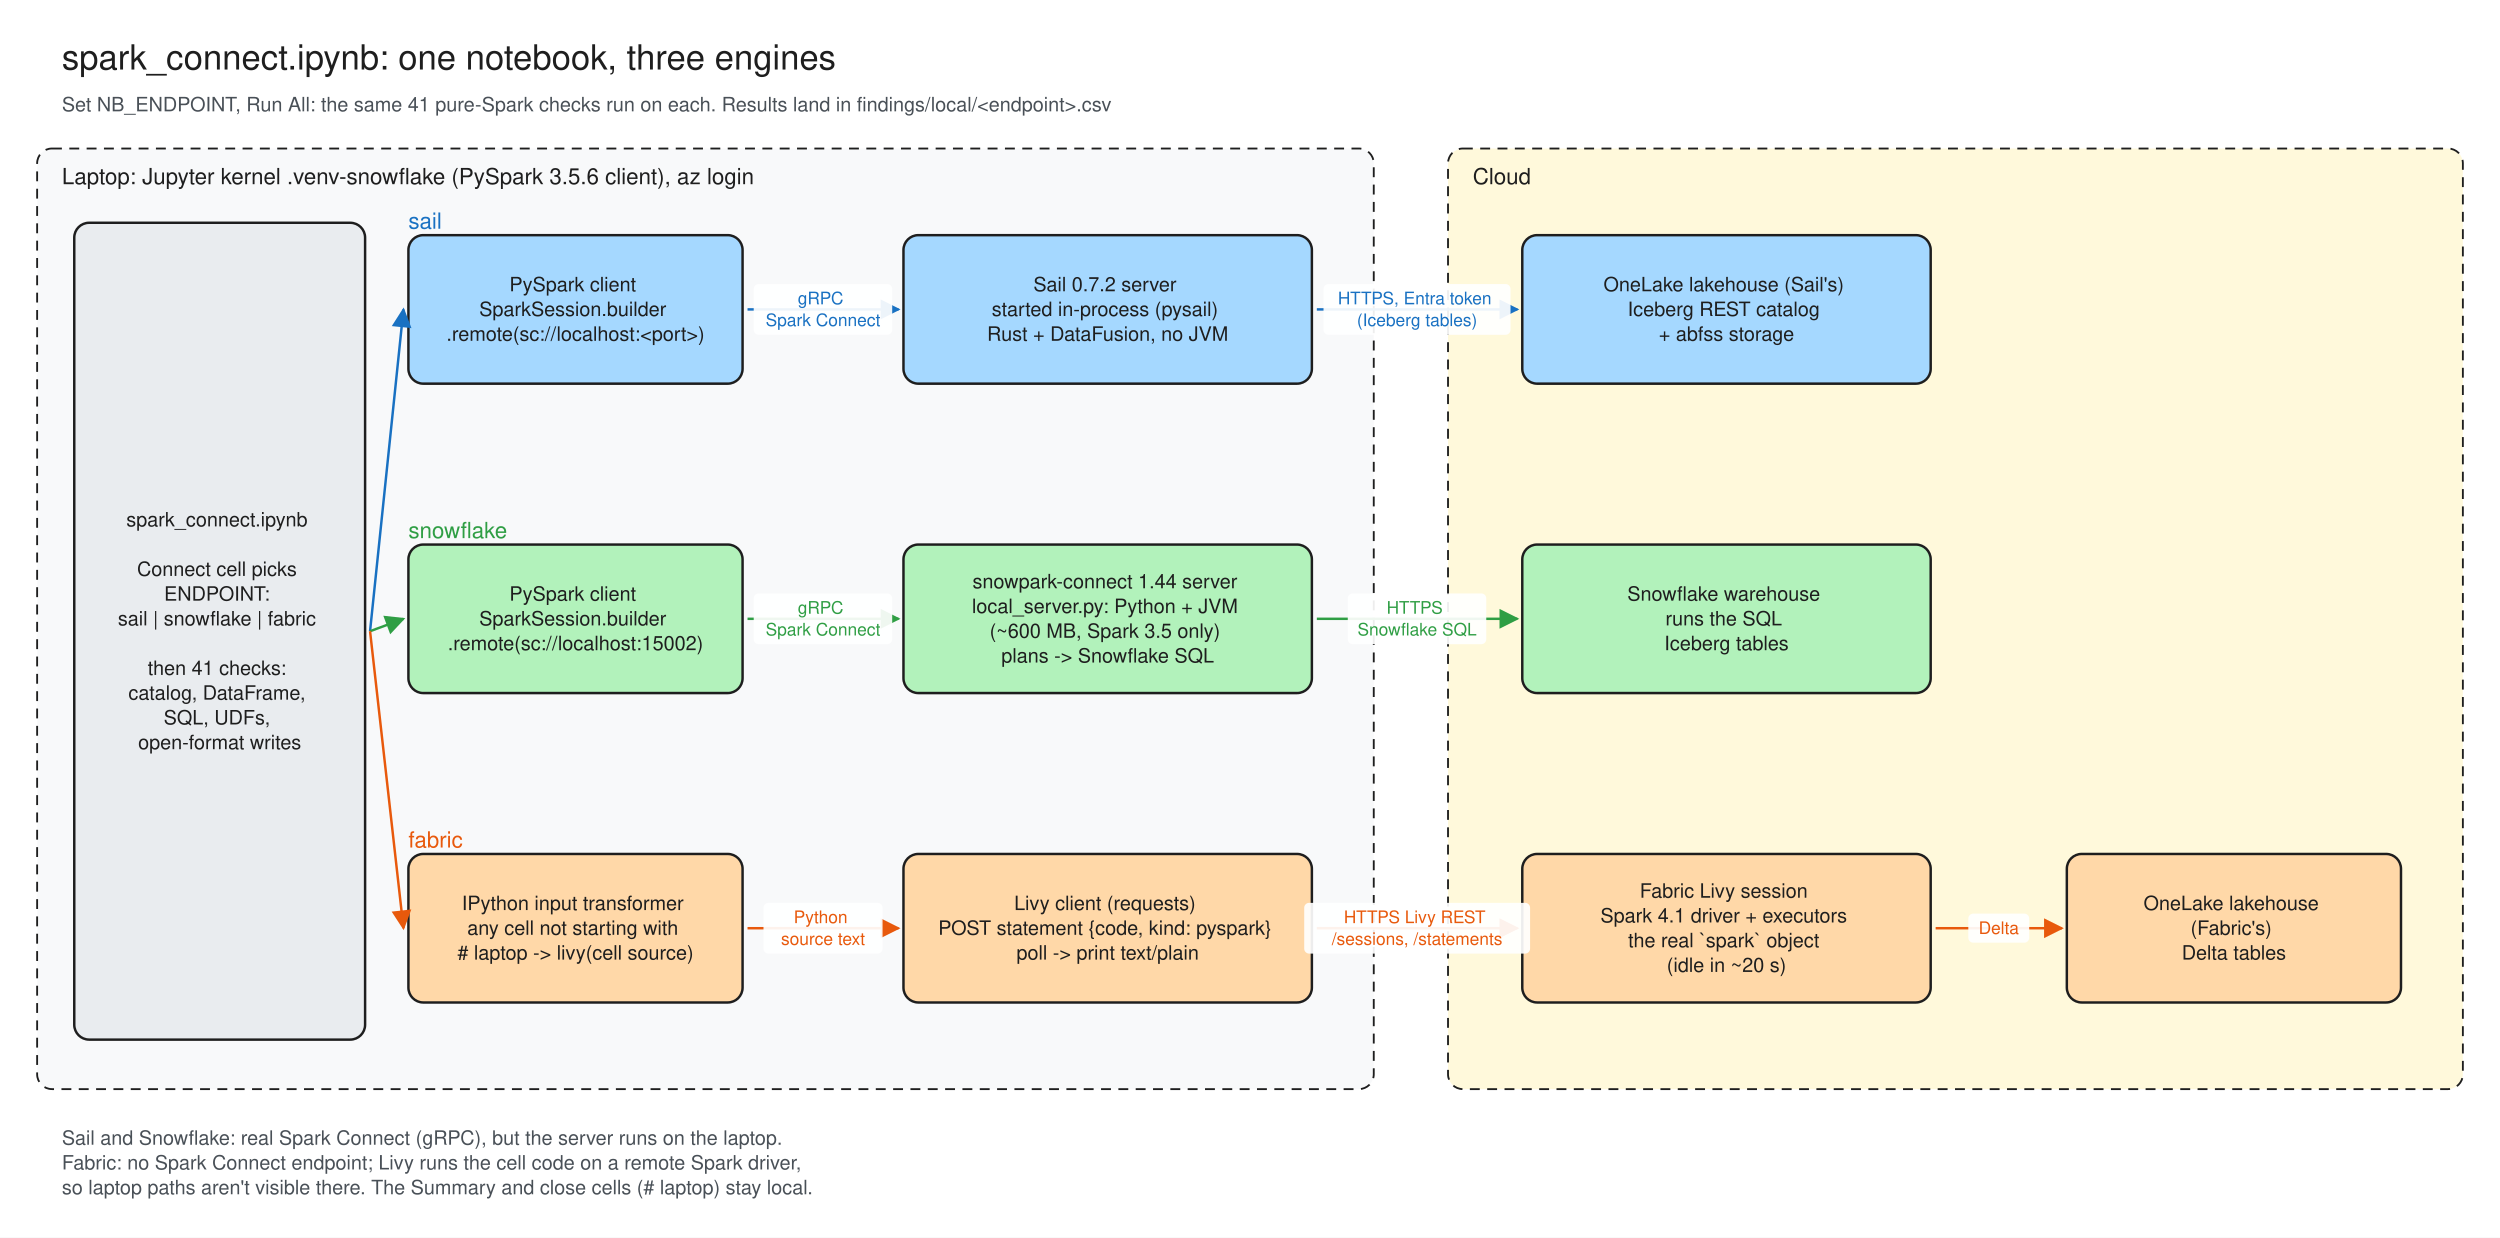
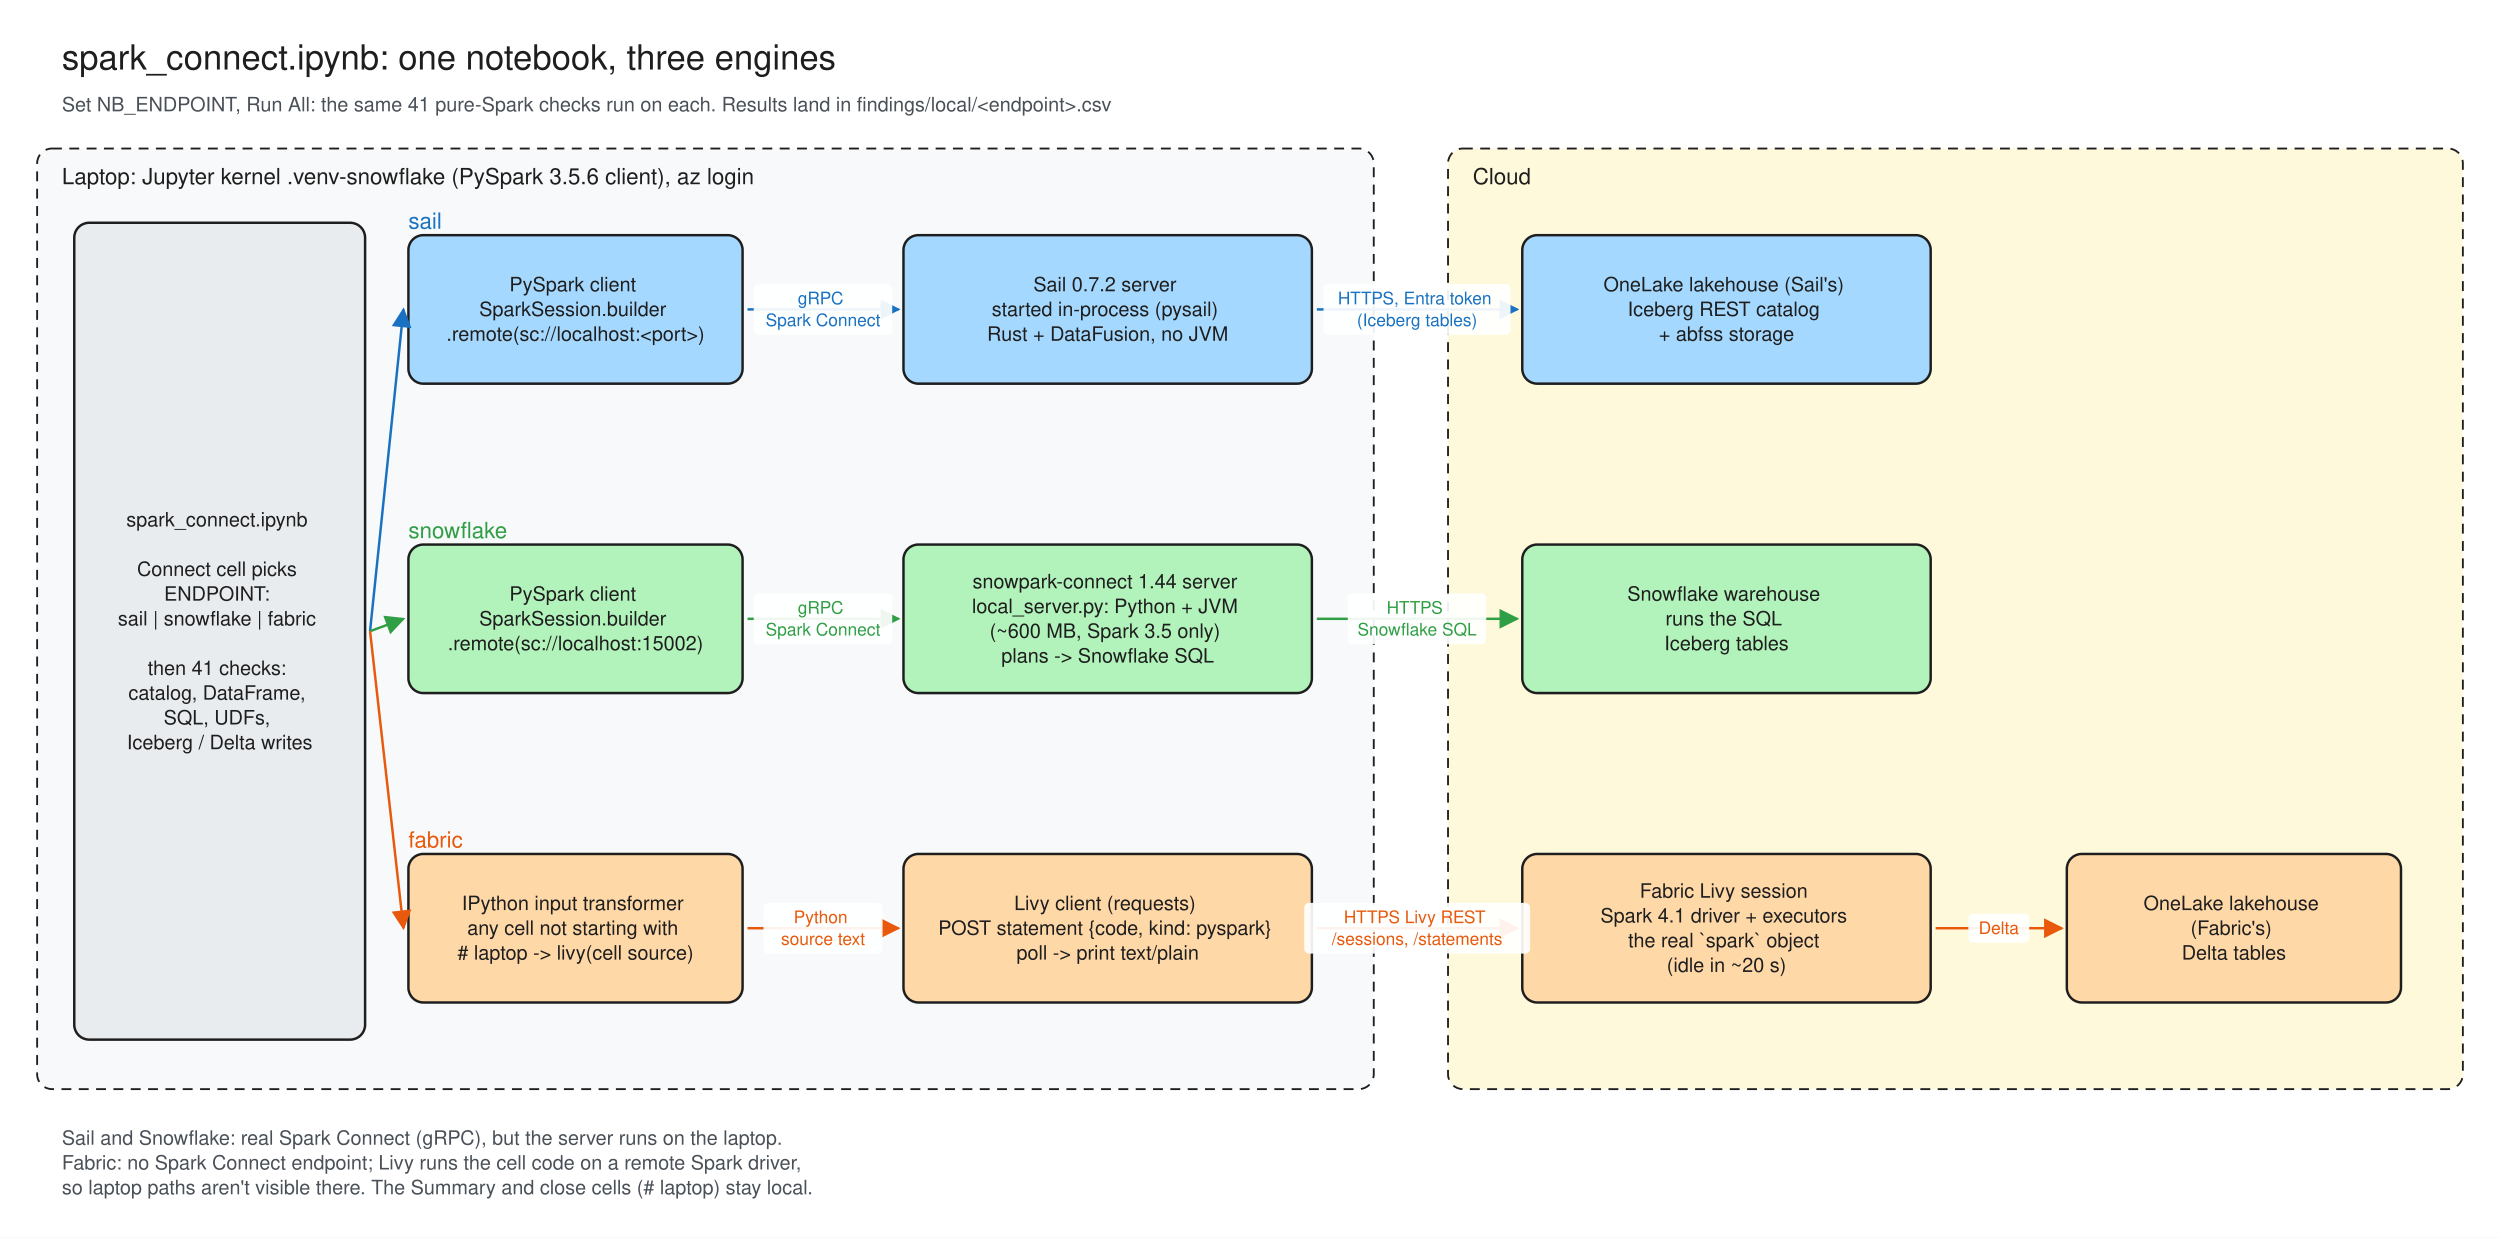
<svg xmlns="http://www.w3.org/2000/svg" viewBox="-50 -120 2020 1000" width="2020" height="1000" font-family="Segoe UI, Helvetica, Arial, sans-serif">
  <rect x="-50" y="-120" width="2020" height="1000" fill="#ffffff" />
  <defs>
    <marker id="m0" viewBox="0 0 10 10" refX="9" refY="5" markerWidth="8" markerHeight="8" orient="auto-start-reverse">
      <path d="M0,0 L10,5 L0,10 z" fill="#1971c2" />
    </marker>
    <marker id="m1" viewBox="0 0 10 10" refX="9" refY="5" markerWidth="8" markerHeight="8" orient="auto-start-reverse">
      <path d="M0,0 L10,5 L0,10 z" fill="#2f9e44" />
    </marker>
    <marker id="m2" viewBox="0 0 10 10" refX="9" refY="5" markerWidth="8" markerHeight="8" orient="auto-start-reverse">
      <path d="M0,0 L10,5 L0,10 z" fill="#e8590c" />
    </marker>
  </defs>
  <rect x="-20.0" y="0.0" width="1080.0" height="760.0" rx="12" fill="#f8f9fa" stroke="#1e1e1e" stroke-width="1.5" stroke-dasharray="8 6" />
  <rect x="10.0" y="60.0" width="235.0" height="660.0" rx="12" fill="#e9ecef" stroke="#1e1e1e" stroke-width="2" />
  <rect x="1120.0" y="0.0" width="820.0" height="760.0" rx="12" fill="#fff9db" stroke="#1e1e1e" stroke-width="1.5" stroke-dasharray="8 6" />
  <rect x="280.0" y="70.0" width="270.0" height="120.0" rx="12" fill="#a5d8ff" stroke="#1e1e1e" stroke-width="2" />
  <rect x="680.0" y="70.0" width="330.0" height="120.0" rx="12" fill="#a5d8ff" stroke="#1e1e1e" stroke-width="2" />
  <rect x="1180.0" y="70.0" width="330.0" height="120.0" rx="12" fill="#a5d8ff" stroke="#1e1e1e" stroke-width="2" />
  <line x1="249.0" y1="390.0" x2="276.0" y2="130.0" stroke="#1971c2" stroke-width="2" marker-end="url(#m0)" />
  <line x1="554.0" y1="130.0" x2="676.0" y2="130.0" stroke="#1971c2" stroke-width="2" marker-end="url(#m0)" />
  <line x1="1014.0" y1="130.0" x2="1176.0" y2="130.0" stroke="#1971c2" stroke-width="2" marker-end="url(#m0)" />
  <rect x="280.0" y="320.0" width="270.0" height="120.0" rx="12" fill="#b2f2bb" stroke="#1e1e1e" stroke-width="2" />
  <rect x="680.0" y="320.0" width="330.0" height="120.0" rx="12" fill="#b2f2bb" stroke="#1e1e1e" stroke-width="2" />
  <rect x="1180.0" y="320.0" width="330.0" height="120.0" rx="12" fill="#b2f2bb" stroke="#1e1e1e" stroke-width="2" />
  <line x1="249.0" y1="390.0" x2="276.0" y2="380.0" stroke="#2f9e44" stroke-width="2" marker-end="url(#m1)" />
  <line x1="554.0" y1="380.0" x2="676.0" y2="380.0" stroke="#2f9e44" stroke-width="2" marker-end="url(#m1)" />
  <line x1="1014.0" y1="380.0" x2="1176.0" y2="380.0" stroke="#2f9e44" stroke-width="2" marker-end="url(#m1)" />
  <rect x="280.0" y="570.0" width="270.0" height="120.0" rx="12" fill="#ffd8a8" stroke="#1e1e1e" stroke-width="2" />
  <rect x="680.0" y="570.0" width="330.0" height="120.0" rx="12" fill="#ffd8a8" stroke="#1e1e1e" stroke-width="2" />
  <rect x="1180.0" y="570.0" width="330.0" height="120.0" rx="12" fill="#ffd8a8" stroke="#1e1e1e" stroke-width="2" />
  <rect x="1620.0" y="570.0" width="270.0" height="120.0" rx="12" fill="#ffd8a8" stroke="#1e1e1e" stroke-width="2" />
  <line x1="249.0" y1="390.0" x2="276.0" y2="630.0" stroke="#e8590c" stroke-width="2" marker-end="url(#m2)" />
  <line x1="554.0" y1="630.0" x2="676.0" y2="630.0" stroke="#e8590c" stroke-width="2" marker-end="url(#m2)" />
  <line x1="1014.0" y1="630.0" x2="1176.0" y2="630.0" stroke="#e8590c" stroke-width="2" marker-end="url(#m2)" />
  <line x1="1514.0" y1="630.0" x2="1616.0" y2="630.0" stroke="#e8590c" stroke-width="2" marker-end="url(#m2)" />
  <text font-size="28" fill="#1e1e1e" text-anchor="start" dominant-baseline="middle">
    <tspan x="0.0" y="-73.2">spark_connect.ipynb: one notebook, three engines</tspan>
  </text>
  <text font-size="16" fill="#495057" text-anchor="start" dominant-baseline="middle">
    <tspan x="0.0" y="-35.4">Set NB_ENDPOINT, Run All: the same 41 pure-Spark checks run on each. Results land in findings/local/&lt;endpoint&gt;.csv</tspan>
  </text>
  <text font-size="18" fill="#1e1e1e" text-anchor="start" dominant-baseline="middle">
    <tspan x="0.0" y="22.8">Laptop: Jupyter kernel .venv-snowflake (PySpark 3.5.6 client), az login</tspan>
  </text>
  <text font-size="16" fill="#1e1e1e" text-anchor="middle" dominant-baseline="middle">
    <tspan x="127.5" y="300.0">spark_connect.ipynb</tspan>
    <tspan x="127.5" y="320.0" />
    <tspan x="127.5" y="340.0">Connect cell picks</tspan>
    <tspan x="127.5" y="360.0">ENDPOINT:</tspan>
    <tspan x="127.5" y="380.0">sail | snowflake | fabric</tspan>
    <tspan x="127.5" y="400.0" />
    <tspan x="127.5" y="420.0">then 41 checks:</tspan>
    <tspan x="127.5" y="440.0">catalog, DataFrame,</tspan>
    <tspan x="127.5" y="460.0">SQL, UDFs,</tspan>
-     <tspan x="127.5" y="480.0">open-format writes</tspan>
+     <tspan x="127.5" y="480.0">Iceberg / Delta writes</tspan>
  </text>
  <text font-size="18" fill="#1e1e1e" text-anchor="start" dominant-baseline="middle">
    <tspan x="1140.0" y="22.8">Cloud</tspan>
  </text>
  <text font-size="18" fill="#1971c2" text-anchor="start" dominant-baseline="middle">
    <tspan x="280.0" y="58.8">sail</tspan>
  </text>
  <text font-size="16" fill="#1e1e1e" text-anchor="middle" dominant-baseline="middle">
    <tspan x="415.0" y="110.0">PySpark client</tspan>
    <tspan x="415.0" y="130.0">SparkSession.builder</tspan>
    <tspan x="415.0" y="150.0">.remote(sc://localhost:&lt;port&gt;)</tspan>
  </text>
  <text font-size="16" fill="#1e1e1e" text-anchor="middle" dominant-baseline="middle">
    <tspan x="845.0" y="110.0">Sail 0.7.2 server</tspan>
    <tspan x="845.0" y="130.0">started in-process (pysail)</tspan>
    <tspan x="845.0" y="150.0">Rust + DataFusion, no JVM</tspan>
  </text>
  <text font-size="16" fill="#1e1e1e" text-anchor="middle" dominant-baseline="middle">
    <tspan x="1345.0" y="110.0">OneLake lakehouse (Sail's)</tspan>
    <tspan x="1345.0" y="130.0">Iceberg REST catalog</tspan>
    <tspan x="1345.0" y="150.0">+ abfss storage</tspan>
  </text>
  <rect x="559.0" y="109.5" width="111.9" height="41.0" rx="4" fill="#ffffff" opacity="0.92" />
  <text font-size="14" fill="#1971c2" text-anchor="middle" dominant-baseline="middle">
    <tspan x="615.0" y="121.2">gRPC</tspan>
    <tspan x="615.0" y="138.8">Spark Connect</tspan>
  </text>
  <rect x="1019.4" y="109.5" width="151.1" height="41.0" rx="4" fill="#ffffff" opacity="0.92" />
  <text font-size="14" fill="#1971c2" text-anchor="middle" dominant-baseline="middle">
    <tspan x="1095.0" y="121.2">HTTPS, Entra token</tspan>
    <tspan x="1095.0" y="138.8">(Iceberg tables)</tspan>
  </text>
  <text font-size="18" fill="#2f9e44" text-anchor="start" dominant-baseline="middle">
    <tspan x="280.0" y="308.8">snowflake</tspan>
  </text>
  <text font-size="16" fill="#1e1e1e" text-anchor="middle" dominant-baseline="middle">
    <tspan x="415.0" y="360.0">PySpark client</tspan>
    <tspan x="415.0" y="380.0">SparkSession.builder</tspan>
    <tspan x="415.0" y="400.0">.remote(sc://localhost:15002)</tspan>
  </text>
  <text font-size="16" fill="#1e1e1e" text-anchor="middle" dominant-baseline="middle">
    <tspan x="845.0" y="350.0">snowpark-connect 1.44 server</tspan>
    <tspan x="845.0" y="370.0">local_server.py: Python + JVM</tspan>
    <tspan x="845.0" y="390.0">(~600 MB, Spark 3.5 only)</tspan>
    <tspan x="845.0" y="410.0">plans -&gt; Snowflake SQL</tspan>
  </text>
  <text font-size="16" fill="#1e1e1e" text-anchor="middle" dominant-baseline="middle">
    <tspan x="1345.0" y="360.0">Snowflake warehouse</tspan>
    <tspan x="1345.0" y="380.0">runs the SQL</tspan>
    <tspan x="1345.0" y="400.0">Iceberg tables</tspan>
  </text>
  <rect x="559.0" y="359.5" width="111.9" height="41.0" rx="4" fill="#ffffff" opacity="0.92" />
  <text font-size="14" fill="#2f9e44" text-anchor="middle" dominant-baseline="middle">
    <tspan x="615.0" y="371.2">gRPC</tspan>
    <tspan x="615.0" y="388.8">Spark Connect</tspan>
  </text>
  <rect x="1039.0" y="359.5" width="111.9" height="41.0" rx="4" fill="#ffffff" opacity="0.92" />
  <text font-size="14" fill="#2f9e44" text-anchor="middle" dominant-baseline="middle">
    <tspan x="1095.0" y="371.2">HTTPS</tspan>
    <tspan x="1095.0" y="388.8">Snowflake SQL</tspan>
  </text>
  <text font-size="18" fill="#e8590c" text-anchor="start" dominant-baseline="middle">
    <tspan x="280.0" y="558.8">fabric</tspan>
  </text>
  <text font-size="16" fill="#1e1e1e" text-anchor="middle" dominant-baseline="middle">
    <tspan x="415.0" y="610.0">IPython input transformer</tspan>
    <tspan x="415.0" y="630.0">any cell not starting with</tspan>
    <tspan x="415.0" y="650.0"># laptop -&gt; livy(cell source)</tspan>
  </text>
  <text font-size="16" fill="#1e1e1e" text-anchor="middle" dominant-baseline="middle">
    <tspan x="845.0" y="610.0">Livy client (requests)</tspan>
    <tspan x="845.0" y="630.0">POST statement {code, kind: pyspark}</tspan>
    <tspan x="845.0" y="650.0">poll -&gt; print text/plain</tspan>
  </text>
  <text font-size="16" fill="#1e1e1e" text-anchor="middle" dominant-baseline="middle">
    <tspan x="1345.0" y="600.0">Fabric Livy session</tspan>
    <tspan x="1345.0" y="620.0">Spark 4.1 driver + executors</tspan>
    <tspan x="1345.0" y="640.0">the real `spark` object</tspan>
    <tspan x="1345.0" y="660.0">(idle in ~20 s)</tspan>
  </text>
  <text font-size="16" fill="#1e1e1e" text-anchor="middle" dominant-baseline="middle">
    <tspan x="1755.0" y="610.0">OneLake lakehouse</tspan>
    <tspan x="1755.0" y="630.0">(Fabric's)</tspan>
    <tspan x="1755.0" y="650.0">Delta tables</tspan>
  </text>
  <rect x="566.9" y="609.5" width="96.2" height="41.0" rx="4" fill="#ffffff" opacity="0.92" />
  <text font-size="14" fill="#e8590c" text-anchor="middle" dominant-baseline="middle">
    <tspan x="615.0" y="621.2">Python</tspan>
    <tspan x="615.0" y="638.8">source text</tspan>
  </text>
  <rect x="1003.8" y="609.5" width="182.5" height="41.0" rx="4" fill="#ffffff" opacity="0.92" />
  <text font-size="14" fill="#e8590c" text-anchor="middle" dominant-baseline="middle">
    <tspan x="1095.0" y="621.2">HTTPS Livy REST</tspan>
    <tspan x="1095.0" y="638.8">/sessions, /statements</tspan>
  </text>
  <rect x="1540.4" y="618.2" width="49.2" height="23.5" rx="4" fill="#ffffff" opacity="0.92" />
  <text font-size="14" fill="#e8590c" text-anchor="middle" dominant-baseline="middle">
    <tspan x="1565.0" y="630.0">Delta</tspan>
  </text>
  <text font-size="16" fill="#495057" text-anchor="start" dominant-baseline="middle">
    <tspan x="0.0" y="799.6">Sail and Snowflake: real Spark Connect (gRPC), but the server runs on the laptop.</tspan>
    <tspan x="0.0" y="819.6">Fabric: no Spark Connect endpoint; Livy runs the cell code on a remote Spark driver,</tspan>
    <tspan x="0.0" y="839.6">so laptop paths aren't visible there. The Summary and close cells (# laptop) stay local.</tspan>
  </text>
</svg>
